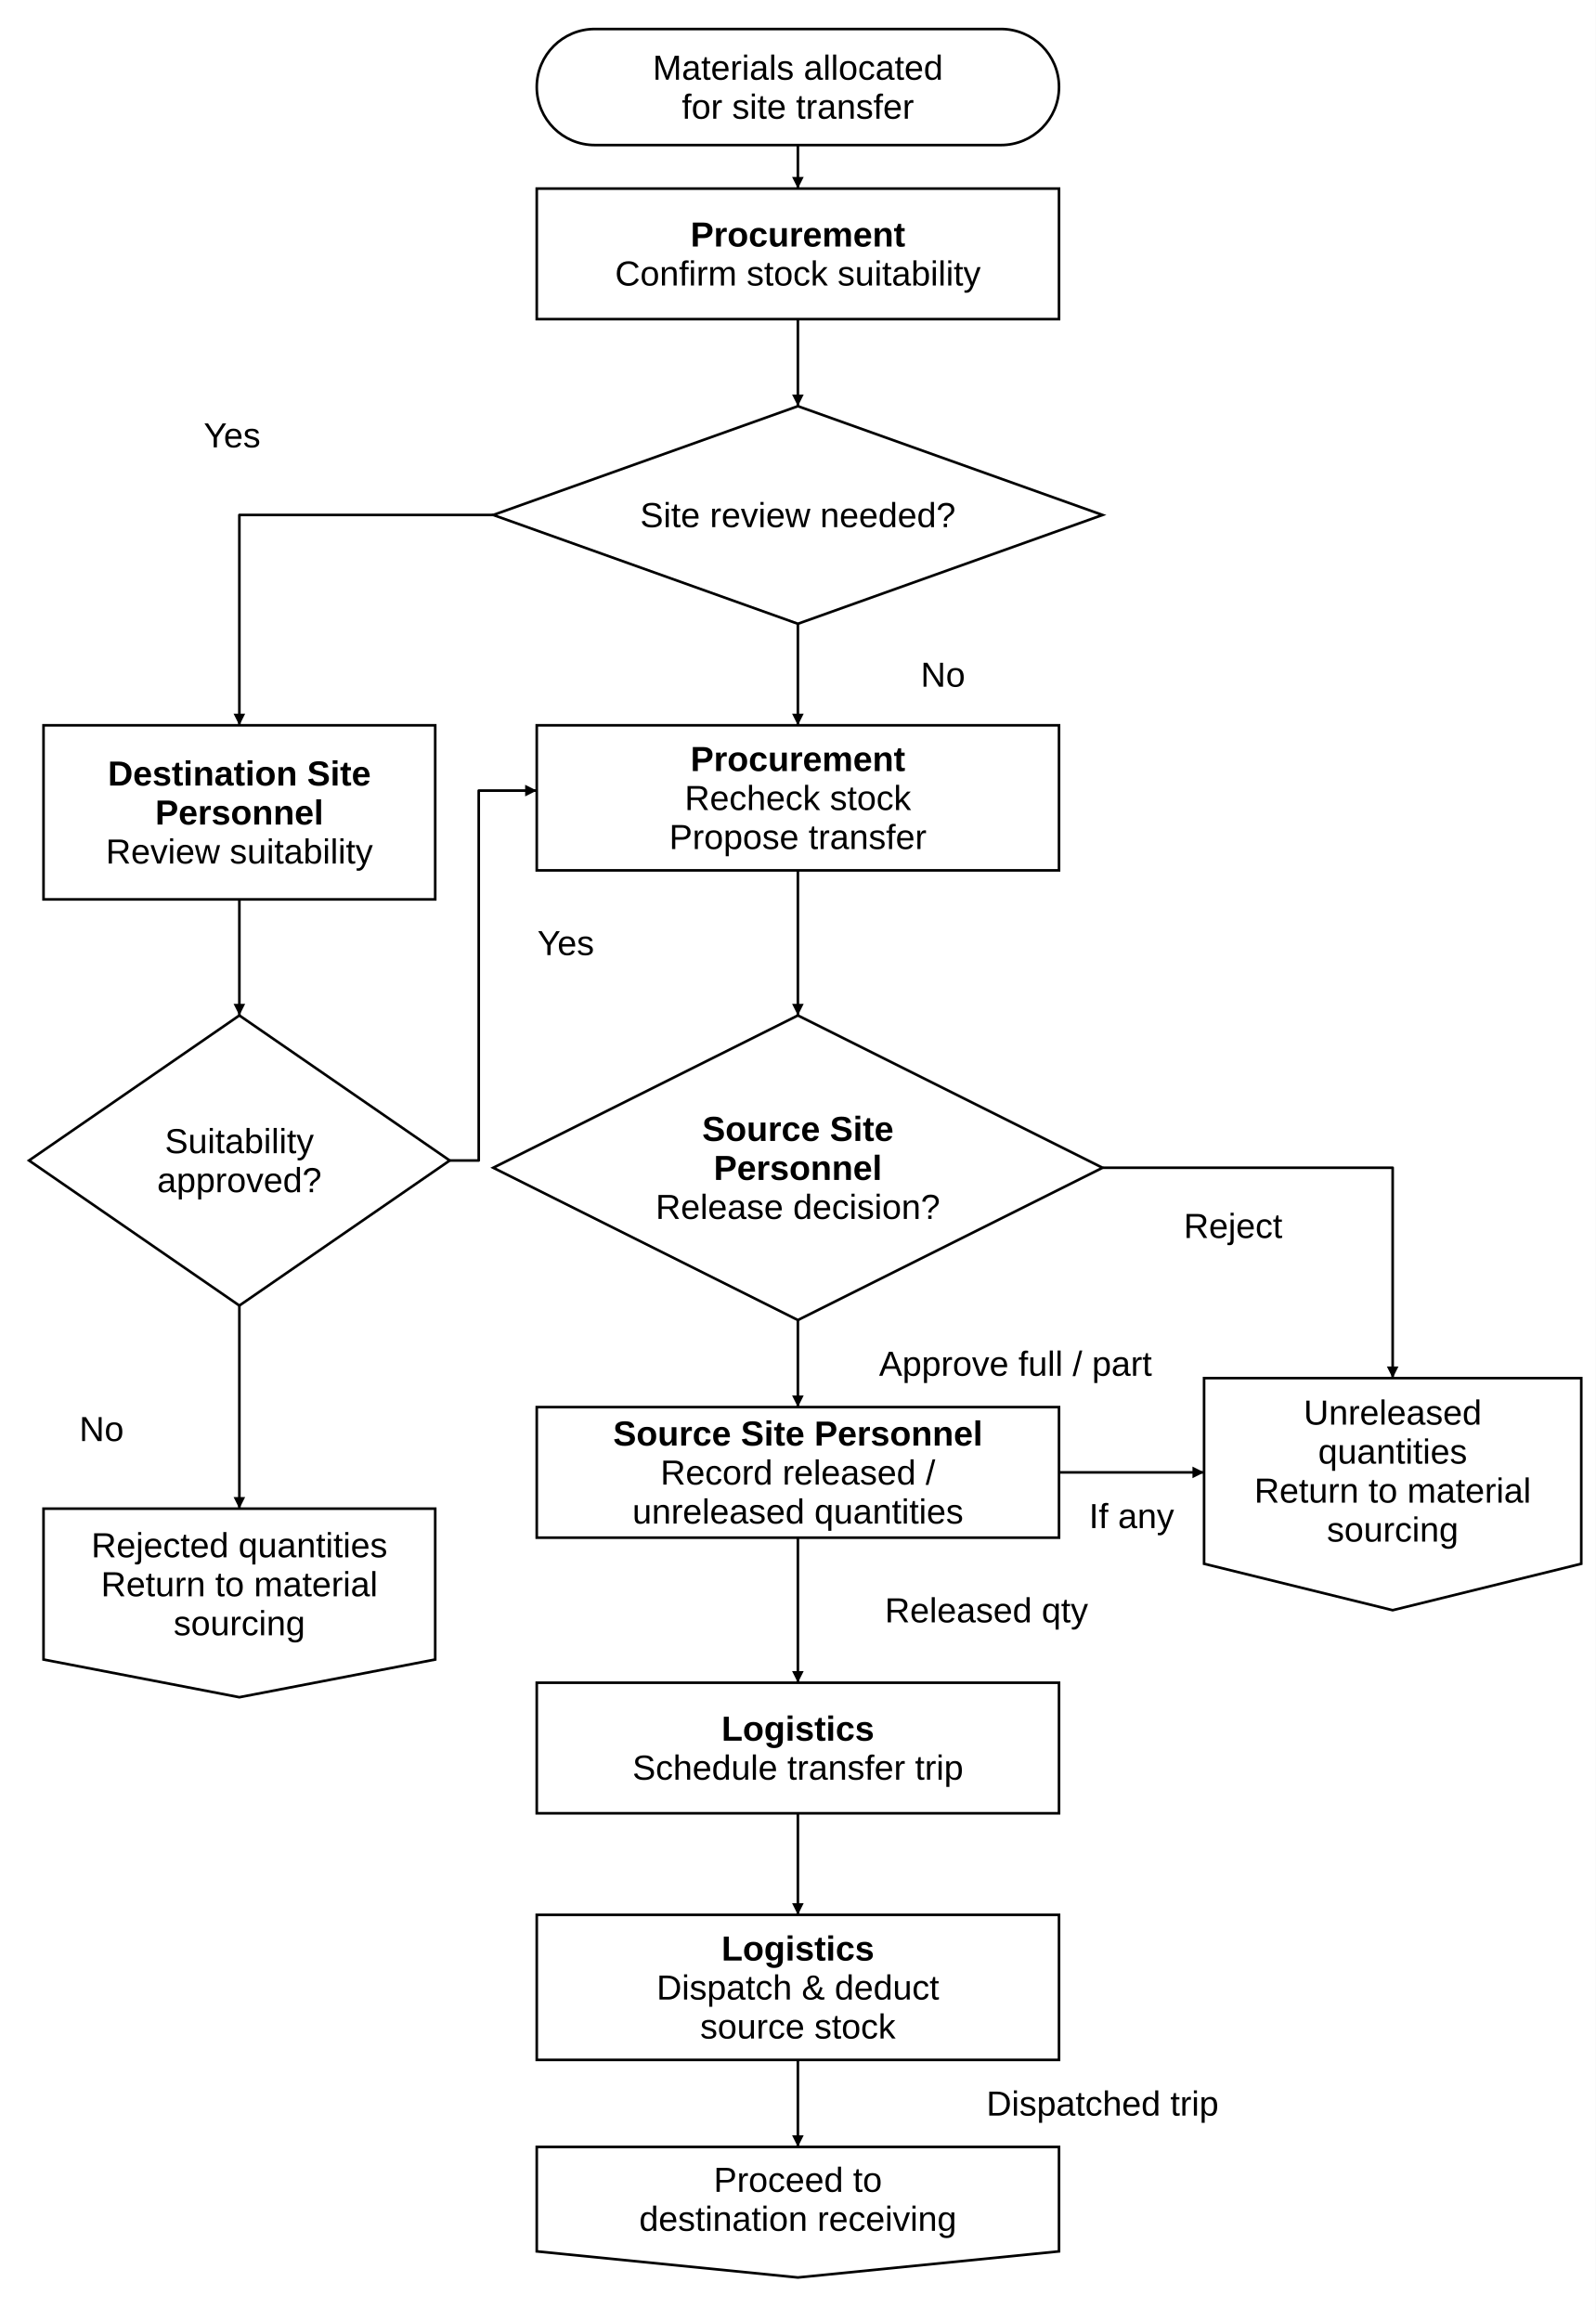
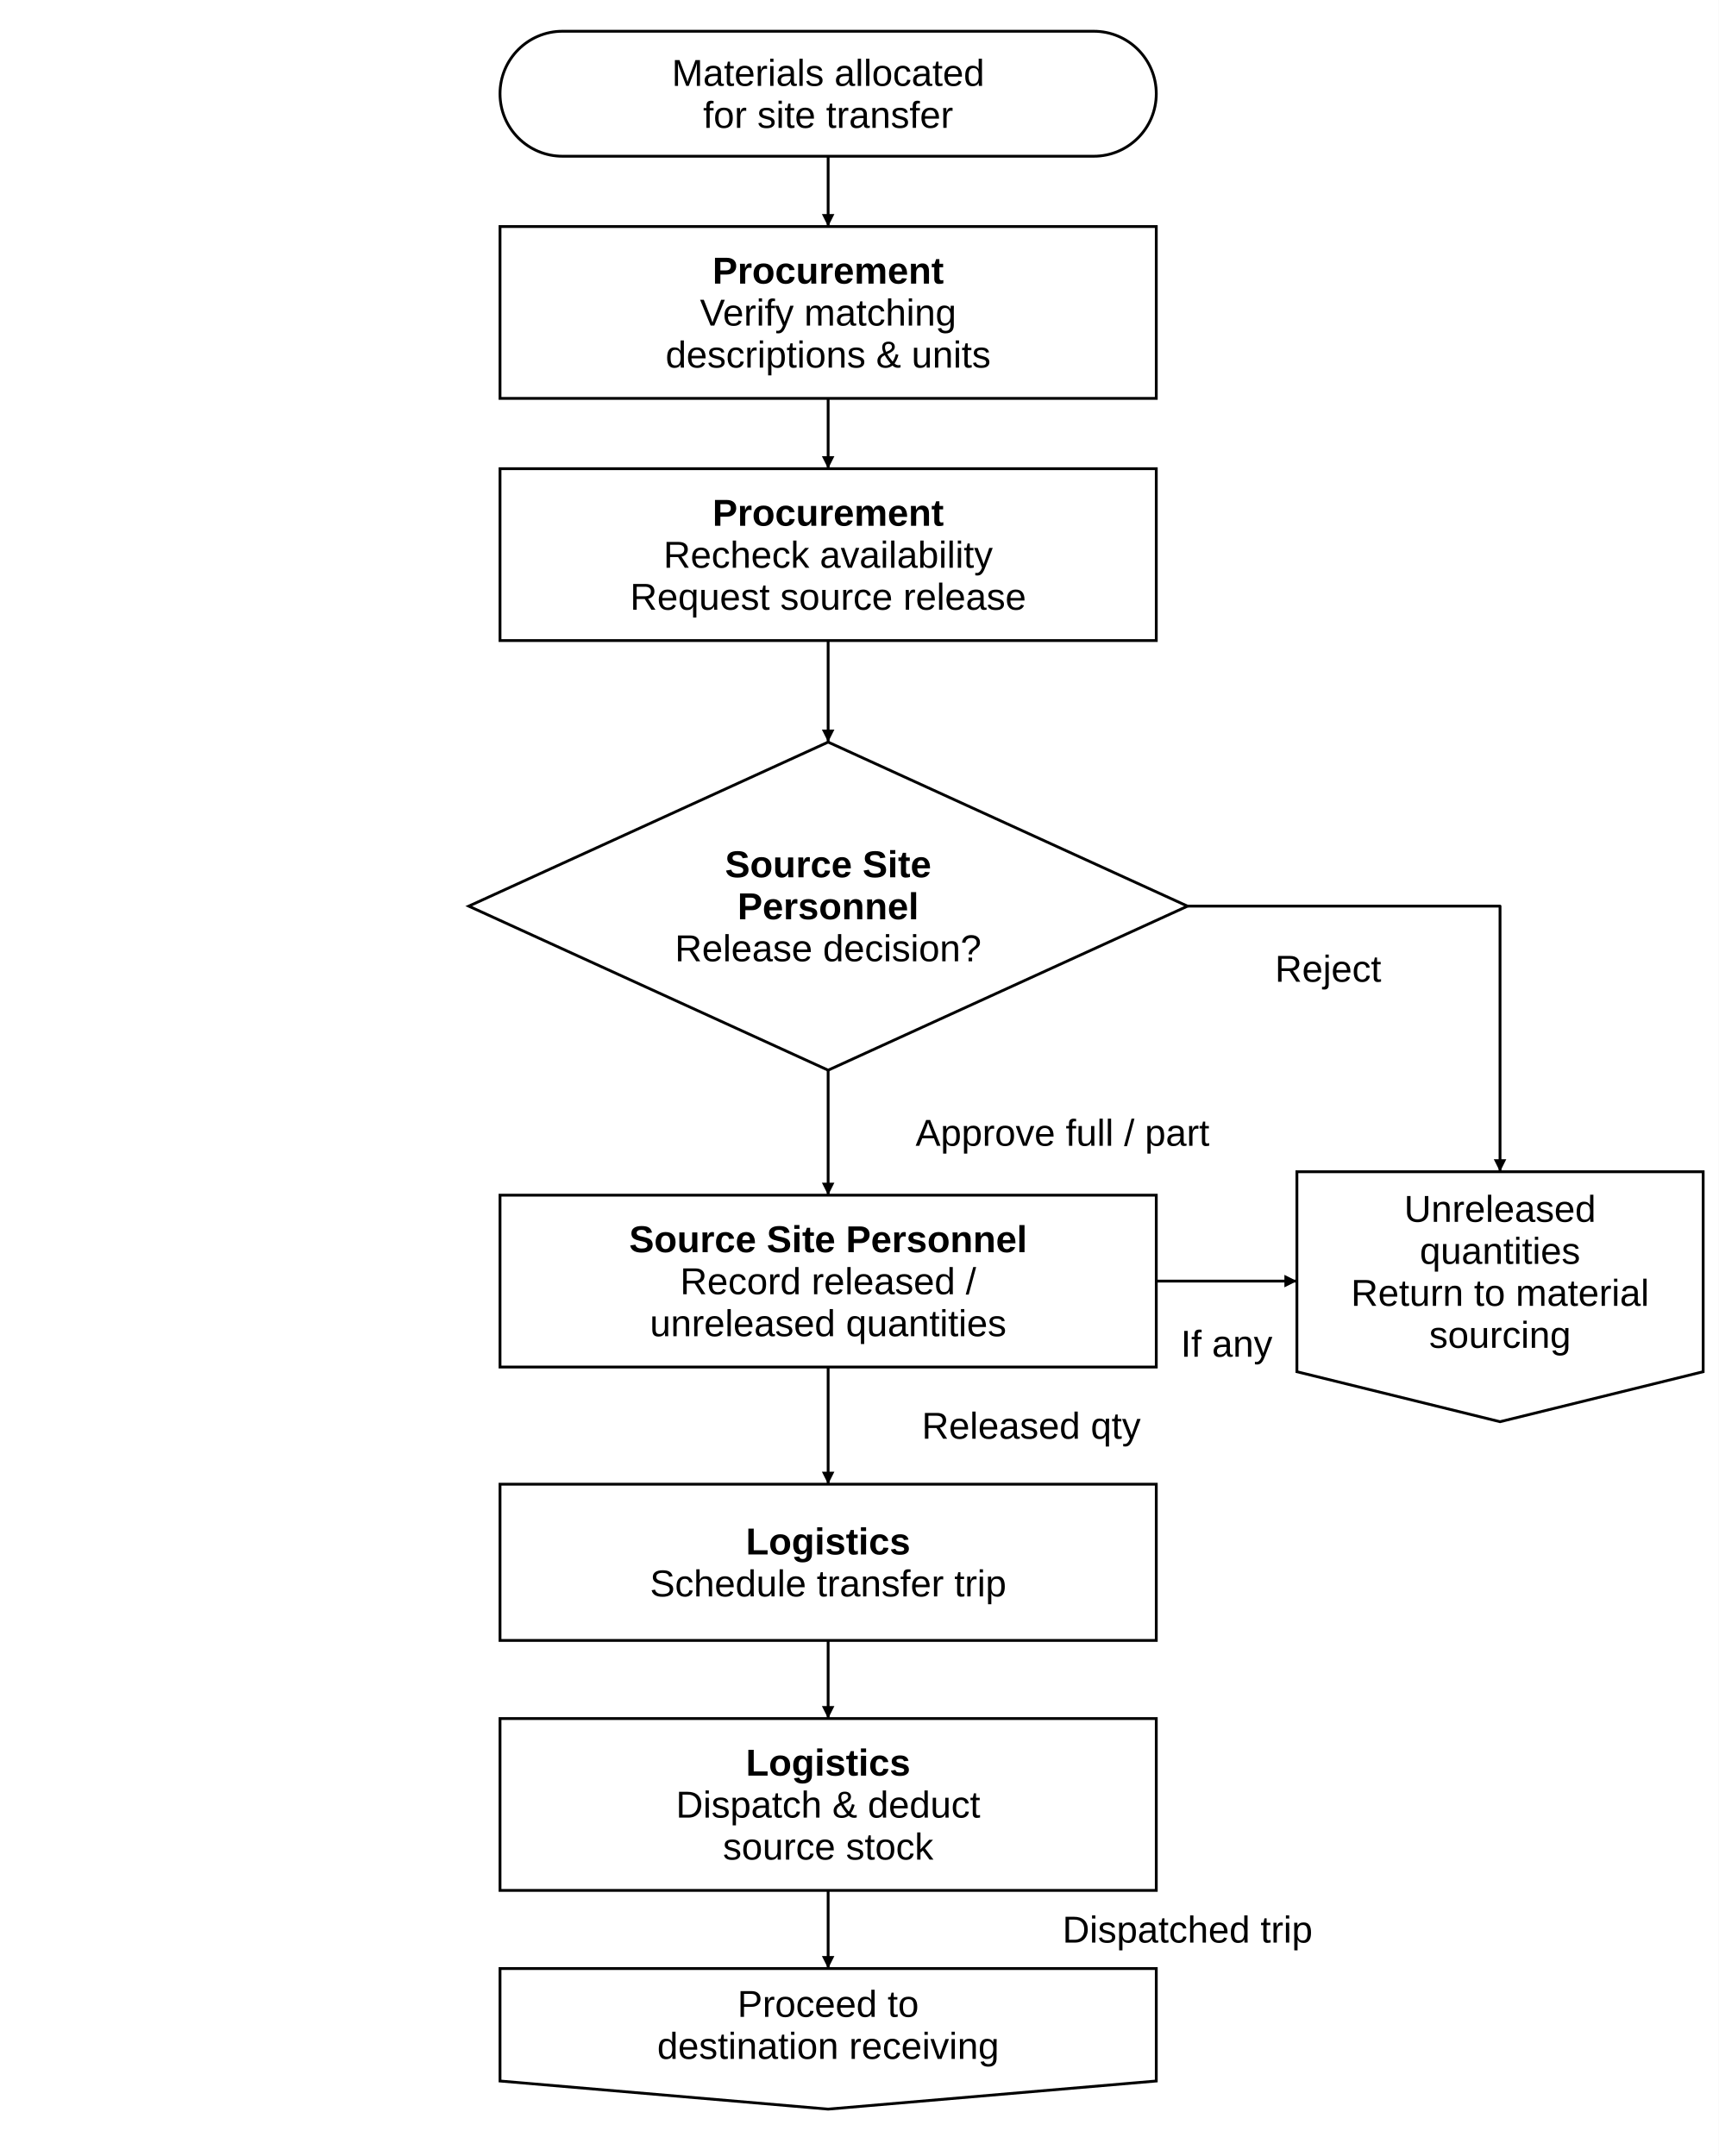
- <svg xmlns="http://www.w3.org/2000/svg" viewBox="0 0 1100 1600" width="190mm" height="276.364mm" role="img" aria-labelledby="accessible-title" style="font-family:Arial,sans-serif;font-size:24px;fill:#000000">
+ <svg xmlns="http://www.w3.org/2000/svg" viewBox="0 0 1100 1380" width="190mm" height="238.364mm" role="img" aria-labelledby="accessible-title" style="font-family:Arial,sans-serif;font-size:24px;fill:#000000">
  <defs>
    <marker id="arrow" viewBox="0 0 8 8" refX="8" refY="4" markerWidth="8" markerHeight="8" orient="auto" markerUnits="userSpaceOnUse">
      <path d="M0 0L8 4L0 8Z" fill="#000000" />
    </marker>
  </defs>
  <rect width="100%" height="100%" fill="white" />
  <g data-edge="0" data-from="transferQuantities" data-to="confirmSuitability">
-     <polyline points="550,100 550,130" stroke="#000000" stroke-width="1.8" stroke-linejoin="round" fill="none" marker-end="url(#arrow)" />
+     <polyline points="530,100 530,145" stroke="#000000" stroke-width="1.8" stroke-linejoin="round" fill="none" marker-end="url(#arrow)" />
  </g>
-   <g data-edge="1" data-from="confirmSuitability" data-to="siteReviewNeeded">
-     <polyline points="550,220 550,280" stroke="#000000" stroke-width="1.8" stroke-linejoin="round" fill="none" marker-end="url(#arrow)" />
+   <g data-edge="1" data-from="confirmSuitability" data-to="proposeTransfer">
+     <polyline points="530,255 530,300" stroke="#000000" stroke-width="1.8" stroke-linejoin="round" fill="none" marker-end="url(#arrow)" />
  </g>
-   <g data-edge="2" data-from="siteReviewNeeded" data-to="siteSuitability">
-     <polyline points="340,355 165,355 165,500" stroke="#000000" stroke-width="1.8" stroke-linejoin="round" fill="none" marker-end="url(#arrow)" />
+   <g data-edge="2" data-from="proposeTransfer" data-to="sourceRelease">
+     <polyline points="530,410 530,475" stroke="#000000" stroke-width="1.8" stroke-linejoin="round" fill="none" marker-end="url(#arrow)" />
  </g>
-   <g data-edge="3" data-from="siteReviewNeeded" data-to="proposeTransfer">
-     <polyline points="550,430 550,500" stroke="#000000" stroke-width="1.8" stroke-linejoin="round" fill="none" marker-end="url(#arrow)" />
+   <g data-edge="3" data-from="sourceRelease" data-to="resourcing">
+     <polyline points="760,580 960,580 960,750" stroke="#000000" stroke-width="1.8" stroke-linejoin="round" fill="none" marker-end="url(#arrow)" />
  </g>
-   <g data-edge="4" data-from="siteSuitability" data-to="suitabilityDecision">
-     <polyline points="165,620 165,700" stroke="#000000" stroke-width="1.8" stroke-linejoin="round" fill="none" marker-end="url(#arrow)" />
+   <g data-edge="4" data-from="sourceRelease" data-to="recordRelease">
+     <polyline points="530,685 530,765" stroke="#000000" stroke-width="1.8" stroke-linejoin="round" fill="none" marker-end="url(#arrow)" />
  </g>
-   <g data-edge="5" data-from="suitabilityDecision" data-to="proposeTransfer">
-     <polyline points="310,800 330,800 330,545 370,545" stroke="#000000" stroke-width="1.8" stroke-linejoin="round" fill="none" marker-end="url(#arrow)" />
+   <g data-edge="5" data-from="recordRelease" data-to="resourcing">
+     <polyline points="740,820 830,820" stroke="#000000" stroke-width="1.8" stroke-linejoin="round" fill="none" marker-end="url(#arrow)" />
  </g>
-   <g data-edge="6" data-from="suitabilityDecision" data-to="suitabilityResourcing">
-     <polyline points="165,900 165,1040" stroke="#000000" stroke-width="1.8" stroke-linejoin="round" fill="none" marker-end="url(#arrow)" />
+   <g data-edge="6" data-from="recordRelease" data-to="scheduleTransfer">
+     <polyline points="530,875 530,950" stroke="#000000" stroke-width="1.8" stroke-linejoin="round" fill="none" marker-end="url(#arrow)" />
  </g>
-   <g data-edge="7" data-from="proposeTransfer" data-to="sourceRelease">
-     <polyline points="550,600 550,700" stroke="#000000" stroke-width="1.8" stroke-linejoin="round" fill="none" marker-end="url(#arrow)" />
+   <g data-edge="7" data-from="scheduleTransfer" data-to="dispatchTransfer">
+     <polyline points="530,1050 530,1100" stroke="#000000" stroke-width="1.8" stroke-linejoin="round" fill="none" marker-end="url(#arrow)" />
  </g>
-   <g data-edge="8" data-from="sourceRelease" data-to="resourcing">
-     <polyline points="760,805 960,805 960,950" stroke="#000000" stroke-width="1.8" stroke-linejoin="round" fill="none" marker-end="url(#arrow)" />
+   <g data-edge="8" data-from="dispatchTransfer" data-to="transferReceiving">
+     <polyline points="530,1210 530,1260" stroke="#000000" stroke-width="1.8" stroke-linejoin="round" fill="none" marker-end="url(#arrow)" />
  </g>
-   <g data-edge="9" data-from="sourceRelease" data-to="recordRelease">
-     <polyline points="550,910 550,970" stroke="#000000" stroke-width="1.8" stroke-linejoin="round" fill="none" marker-end="url(#arrow)" />
+   <g data-node="transferQuantities" data-kind="terminal" transform="translate(320,20)">
+     <g fill="white" stroke="#000000" stroke-width="1.8">
+       <rect width="420" height="80" rx="40" />
+     </g>
+     <text x="210" y="34.96" text-anchor="middle">Materials allocated</text>
+     <text x="210" y="61.84" text-anchor="middle">for site transfer</text>
  </g>
-   <g data-edge="10" data-from="recordRelease" data-to="resourcing">
-     <polyline points="730,1015 830,1015" stroke="#000000" stroke-width="1.8" stroke-linejoin="round" fill="none" marker-end="url(#arrow)" />
+   <g data-node="confirmSuitability" data-kind="activity" transform="translate(320,145)">
+     <g fill="white" stroke="#000000" stroke-width="1.8">
+       <rect width="420" height="110" rx="0" />
+     </g>
+     <text x="210" y="36.52" text-anchor="middle" font-weight="bold">Procurement</text>
+     <text x="210" y="63.4" text-anchor="middle">Verify matching</text>
+     <text x="210" y="90.28" text-anchor="middle">descriptions &amp; units</text>
  </g>
-   <g data-edge="11" data-from="recordRelease" data-to="scheduleTransfer">
-     <polyline points="550,1060 550,1160" stroke="#000000" stroke-width="1.8" stroke-linejoin="round" fill="none" marker-end="url(#arrow)" />
+   <g data-node="proposeTransfer" data-kind="activity" transform="translate(320,300)">
+     <g fill="white" stroke="#000000" stroke-width="1.8">
+       <rect width="420" height="110" rx="0" />
+     </g>
+     <text x="210" y="36.52" text-anchor="middle" font-weight="bold">Procurement</text>
+     <text x="210" y="63.4" text-anchor="middle">Recheck availability</text>
+     <text x="210" y="90.28" text-anchor="middle">Request source release</text>
  </g>
-   <g data-edge="12" data-from="scheduleTransfer" data-to="dispatchTransfer">
-     <polyline points="550,1250 550,1320" stroke="#000000" stroke-width="1.8" stroke-linejoin="round" fill="none" marker-end="url(#arrow)" />
+   <g data-node="sourceRelease" data-kind="decision" transform="translate(300,475)">
+     <g fill="white" stroke="#000000" stroke-width="1.8">
+       <polygon points="230,0 460,105 230,210 0,105" />
+     </g>
+     <text x="230" y="86.52" text-anchor="middle" font-weight="bold">Source Site</text>
+     <text x="230" y="113.4" text-anchor="middle" font-weight="bold">Personnel</text>
+     <text x="230" y="140.28" text-anchor="middle">Release decision?</text>
  </g>
-   <g data-edge="13" data-from="dispatchTransfer" data-to="transferReceiving">
-     <polyline points="550,1420 550,1480" stroke="#000000" stroke-width="1.8" stroke-linejoin="round" fill="none" marker-end="url(#arrow)" />
+   <g data-node="recordRelease" data-kind="activity" transform="translate(320,765)">
+     <g fill="white" stroke="#000000" stroke-width="1.8">
+       <rect width="420" height="110" rx="0" />
+     </g>
+     <text x="210" y="36.52" text-anchor="middle" font-weight="bold">Source Site Personnel</text>
+     <text x="210" y="63.4" text-anchor="middle">Record released /</text>
+     <text x="210" y="90.28" text-anchor="middle">unreleased quantities</text>
  </g>
-   <g data-node="transferQuantities" data-kind="terminal" transform="translate(370,20)">
-     <g fill="white" stroke="#000000" stroke-width="1.8">
-       <rect width="360" height="80" rx="40" />
-     </g>
-     <text x="180" y="34.96" text-anchor="middle">Materials allocated</text>
-     <text x="180" y="61.84" text-anchor="middle">for site transfer</text>
-   </g>
-   <g data-node="confirmSuitability" data-kind="activity" transform="translate(370,130)">
-     <g fill="white" stroke="#000000" stroke-width="1.8">
-       <rect width="360" height="90" rx="0" />
-     </g>
-     <text x="180" y="39.96" text-anchor="middle" font-weight="bold">Procurement</text>
-     <text x="180" y="66.84" text-anchor="middle">Confirm stock suitability</text>
-   </g>
-   <g data-node="siteReviewNeeded" data-kind="decision" transform="translate(340,280)">
-     <g fill="white" stroke="#000000" stroke-width="1.8">
-       <polygon points="210,0 420,75 210,150 0,75" />
-     </g>
-     <text x="210" y="83.4" text-anchor="middle">Site review needed?</text>
-   </g>
-   <g data-node="siteSuitability" data-kind="activity" transform="translate(30,500)">
-     <g fill="white" stroke="#000000" stroke-width="1.8">
-       <rect width="270" height="120" rx="0" />
-     </g>
-     <text x="135" y="41.52" text-anchor="middle" font-weight="bold">Destination Site</text>
-     <text x="135" y="68.4" text-anchor="middle" font-weight="bold">Personnel</text>
-     <text x="135" y="95.28" text-anchor="middle">Review suitability</text>
-   </g>
-   <g data-node="suitabilityDecision" data-kind="decision" transform="translate(20,700)">
-     <g fill="white" stroke="#000000" stroke-width="1.8">
-       <polygon points="145,0 290,100 145,200 0,100" />
-     </g>
-     <text x="145" y="94.96" text-anchor="middle">Suitability</text>
-     <text x="145" y="121.84" text-anchor="middle">approved?</text>
-   </g>
-   <g data-node="suitabilityResourcing" data-kind="reference" transform="translate(30,1040)">
-     <g fill="white" stroke="#000000" stroke-width="1.8">
-       <polygon points="0,0 270,0 270,104 135,130 0,104" />
-     </g>
-     <text x="135" y="33.52" text-anchor="middle">Rejected quantities</text>
-     <text x="135" y="60.4" text-anchor="middle">Return to material</text>
-     <text x="135" y="87.28" text-anchor="middle">sourcing</text>
-   </g>
-   <g data-node="proposeTransfer" data-kind="activity" transform="translate(370,500)">
-     <g fill="white" stroke="#000000" stroke-width="1.8">
-       <rect width="360" height="100" rx="0" />
-     </g>
-     <text x="180" y="31.52" text-anchor="middle" font-weight="bold">Procurement</text>
-     <text x="180" y="58.4" text-anchor="middle">Recheck stock</text>
-     <text x="180" y="85.28" text-anchor="middle">Propose transfer</text>
-   </g>
-   <g data-node="sourceRelease" data-kind="decision" transform="translate(340,700)">
-     <g fill="white" stroke="#000000" stroke-width="1.8">
-       <polygon points="210,0 420,105 210,210 0,105" />
-     </g>
-     <text x="210" y="86.52" text-anchor="middle" font-weight="bold">Source Site</text>
-     <text x="210" y="113.4" text-anchor="middle" font-weight="bold">Personnel</text>
-     <text x="210" y="140.28" text-anchor="middle">Release decision?</text>
-   </g>
-   <g data-node="recordRelease" data-kind="activity" transform="translate(370,970)">
-     <g fill="white" stroke="#000000" stroke-width="1.8">
-       <rect width="360" height="90" rx="0" />
-     </g>
-     <text x="180" y="26.52" text-anchor="middle" font-weight="bold">Source Site Personnel</text>
-     <text x="180" y="53.4" text-anchor="middle">Record released /</text>
-     <text x="180" y="80.28" text-anchor="middle">unreleased quantities</text>
-   </g>
-   <g data-node="resourcing" data-kind="reference" transform="translate(830,950)">
+   <g data-node="resourcing" data-kind="reference" transform="translate(830,750)">
    <g fill="white" stroke="#000000" stroke-width="1.8">
      <polygon points="0,0 260,0 260,128 130,160 0,128" />
    </g>
    <text x="130" y="32.08" text-anchor="middle">Unreleased</text>
    <text x="130" y="58.96" text-anchor="middle">quantities</text>
    <text x="130" y="85.84" text-anchor="middle">Return to material</text>
    <text x="130" y="112.72" text-anchor="middle">sourcing</text>
  </g>
-   <g data-node="scheduleTransfer" data-kind="activity" transform="translate(370,1160)">
+   <g data-node="scheduleTransfer" data-kind="activity" transform="translate(320,950)">
    <g fill="white" stroke="#000000" stroke-width="1.8">
-       <rect width="360" height="90" rx="0" />
+       <rect width="420" height="100" rx="0" />
    </g>
-     <text x="180" y="39.96" text-anchor="middle" font-weight="bold">Logistics</text>
-     <text x="180" y="66.84" text-anchor="middle">Schedule transfer trip</text>
+     <text x="210" y="44.96" text-anchor="middle" font-weight="bold">Logistics</text>
+     <text x="210" y="71.84" text-anchor="middle">Schedule transfer trip</text>
  </g>
-   <g data-node="dispatchTransfer" data-kind="activity" transform="translate(370,1320)">
+   <g data-node="dispatchTransfer" data-kind="activity" transform="translate(320,1100)">
    <g fill="white" stroke="#000000" stroke-width="1.8">
-       <rect width="360" height="100" rx="0" />
+       <rect width="420" height="110" rx="0" />
    </g>
-     <text x="180" y="31.52" text-anchor="middle" font-weight="bold">Logistics</text>
-     <text x="180" y="58.4" text-anchor="middle">Dispatch &amp; deduct</text>
-     <text x="180" y="85.28" text-anchor="middle">source stock</text>
+     <text x="210" y="36.52" text-anchor="middle" font-weight="bold">Logistics</text>
+     <text x="210" y="63.4" text-anchor="middle">Dispatch &amp; deduct</text>
+     <text x="210" y="90.28" text-anchor="middle">source stock</text>
  </g>
-   <g data-node="transferReceiving" data-kind="reference" transform="translate(370,1480)">
+   <g data-node="transferReceiving" data-kind="reference" transform="translate(320,1260)">
    <g fill="white" stroke="#000000" stroke-width="1.8">
-       <polygon points="0,0 360,0 360,72 180,90 0,72" />
+       <polygon points="0,0 420,0 420,72 210,90 0,72" />
    </g>
-     <text x="180" y="30.96" text-anchor="middle">Proceed to</text>
-     <text x="180" y="57.84" text-anchor="middle">destination receiving</text>
-   </g>
-   <g data-label="2">
-     <rect x="117" y="283.56" width="86" height="32.88" rx="2" fill="white" />
-     <text x="160" y="308.4" text-anchor="middle">Yes</text>
+     <text x="210" y="30.96" text-anchor="middle">Proceed to</text>
+     <text x="210" y="57.84" text-anchor="middle">destination receiving</text>
  </g>
  <g data-label="3">
-     <rect x="607" y="448.56" width="86" height="32.88" rx="2" fill="white" />
-     <text x="650" y="473.4" text-anchor="middle">No</text>
+     <rect x="777" y="603.56" width="146" height="32.88" rx="2" fill="white" />
+     <text x="850" y="628.4" text-anchor="middle">Reject</text>
+   </g>
+   <g data-label="4">
+     <rect x="557" y="708.56" width="246" height="32.88" rx="2" fill="white" />
+     <text x="680" y="733.4" text-anchor="middle">Approve full / part</text>
  </g>
  <g data-label="5">
-     <rect x="352" y="633.56" width="76" height="32.88" rx="2" fill="white" />
-     <text x="390" y="658.4" text-anchor="middle">Yes</text>
+     <rect x="742" y="843.56" width="86" height="32.88" rx="2" fill="white" />
+     <text x="785" y="868.4" text-anchor="middle">If any</text>
  </g>
  <g data-label="6">
-     <rect x="27" y="968.56" width="86" height="32.88" rx="2" fill="white" />
-     <text x="70" y="993.4" text-anchor="middle">No</text>
+     <rect x="557" y="896.06" width="206" height="32.88" rx="2" fill="white" />
+     <text x="660" y="920.9" text-anchor="middle">Released qty</text>
  </g>
  <g data-label="8">
-     <rect x="777" y="828.56" width="146" height="32.88" rx="2" fill="white" />
-     <text x="850" y="853.4" text-anchor="middle">Reject</text>
-   </g>
-   <g data-label="9">
-     <rect x="577" y="923.56" width="246" height="32.88" rx="2" fill="white" />
-     <text x="700" y="948.4" text-anchor="middle">Approve full / part</text>
-   </g>
-   <g data-label="10">
-     <rect x="737" y="1028.56" width="86" height="32.88" rx="2" fill="white" />
-     <text x="780" y="1053.4" text-anchor="middle">If any</text>
-   </g>
-   <g data-label="11">
-     <rect x="577" y="1093.56" width="206" height="32.88" rx="2" fill="white" />
-     <text x="680" y="1118.4" text-anchor="middle">Released qty</text>
-   </g>
-   <g data-label="13">
-     <rect x="642" y="1433.56" width="236" height="32.88" rx="2" fill="white" />
-     <text x="760" y="1458.4" text-anchor="middle">Dispatched trip</text>
+     <rect x="642" y="1218.56" width="236" height="32.88" rx="2" fill="white" />
+     <text x="760" y="1243.4" text-anchor="middle">Dispatched trip</text>
  </g>
</svg>
